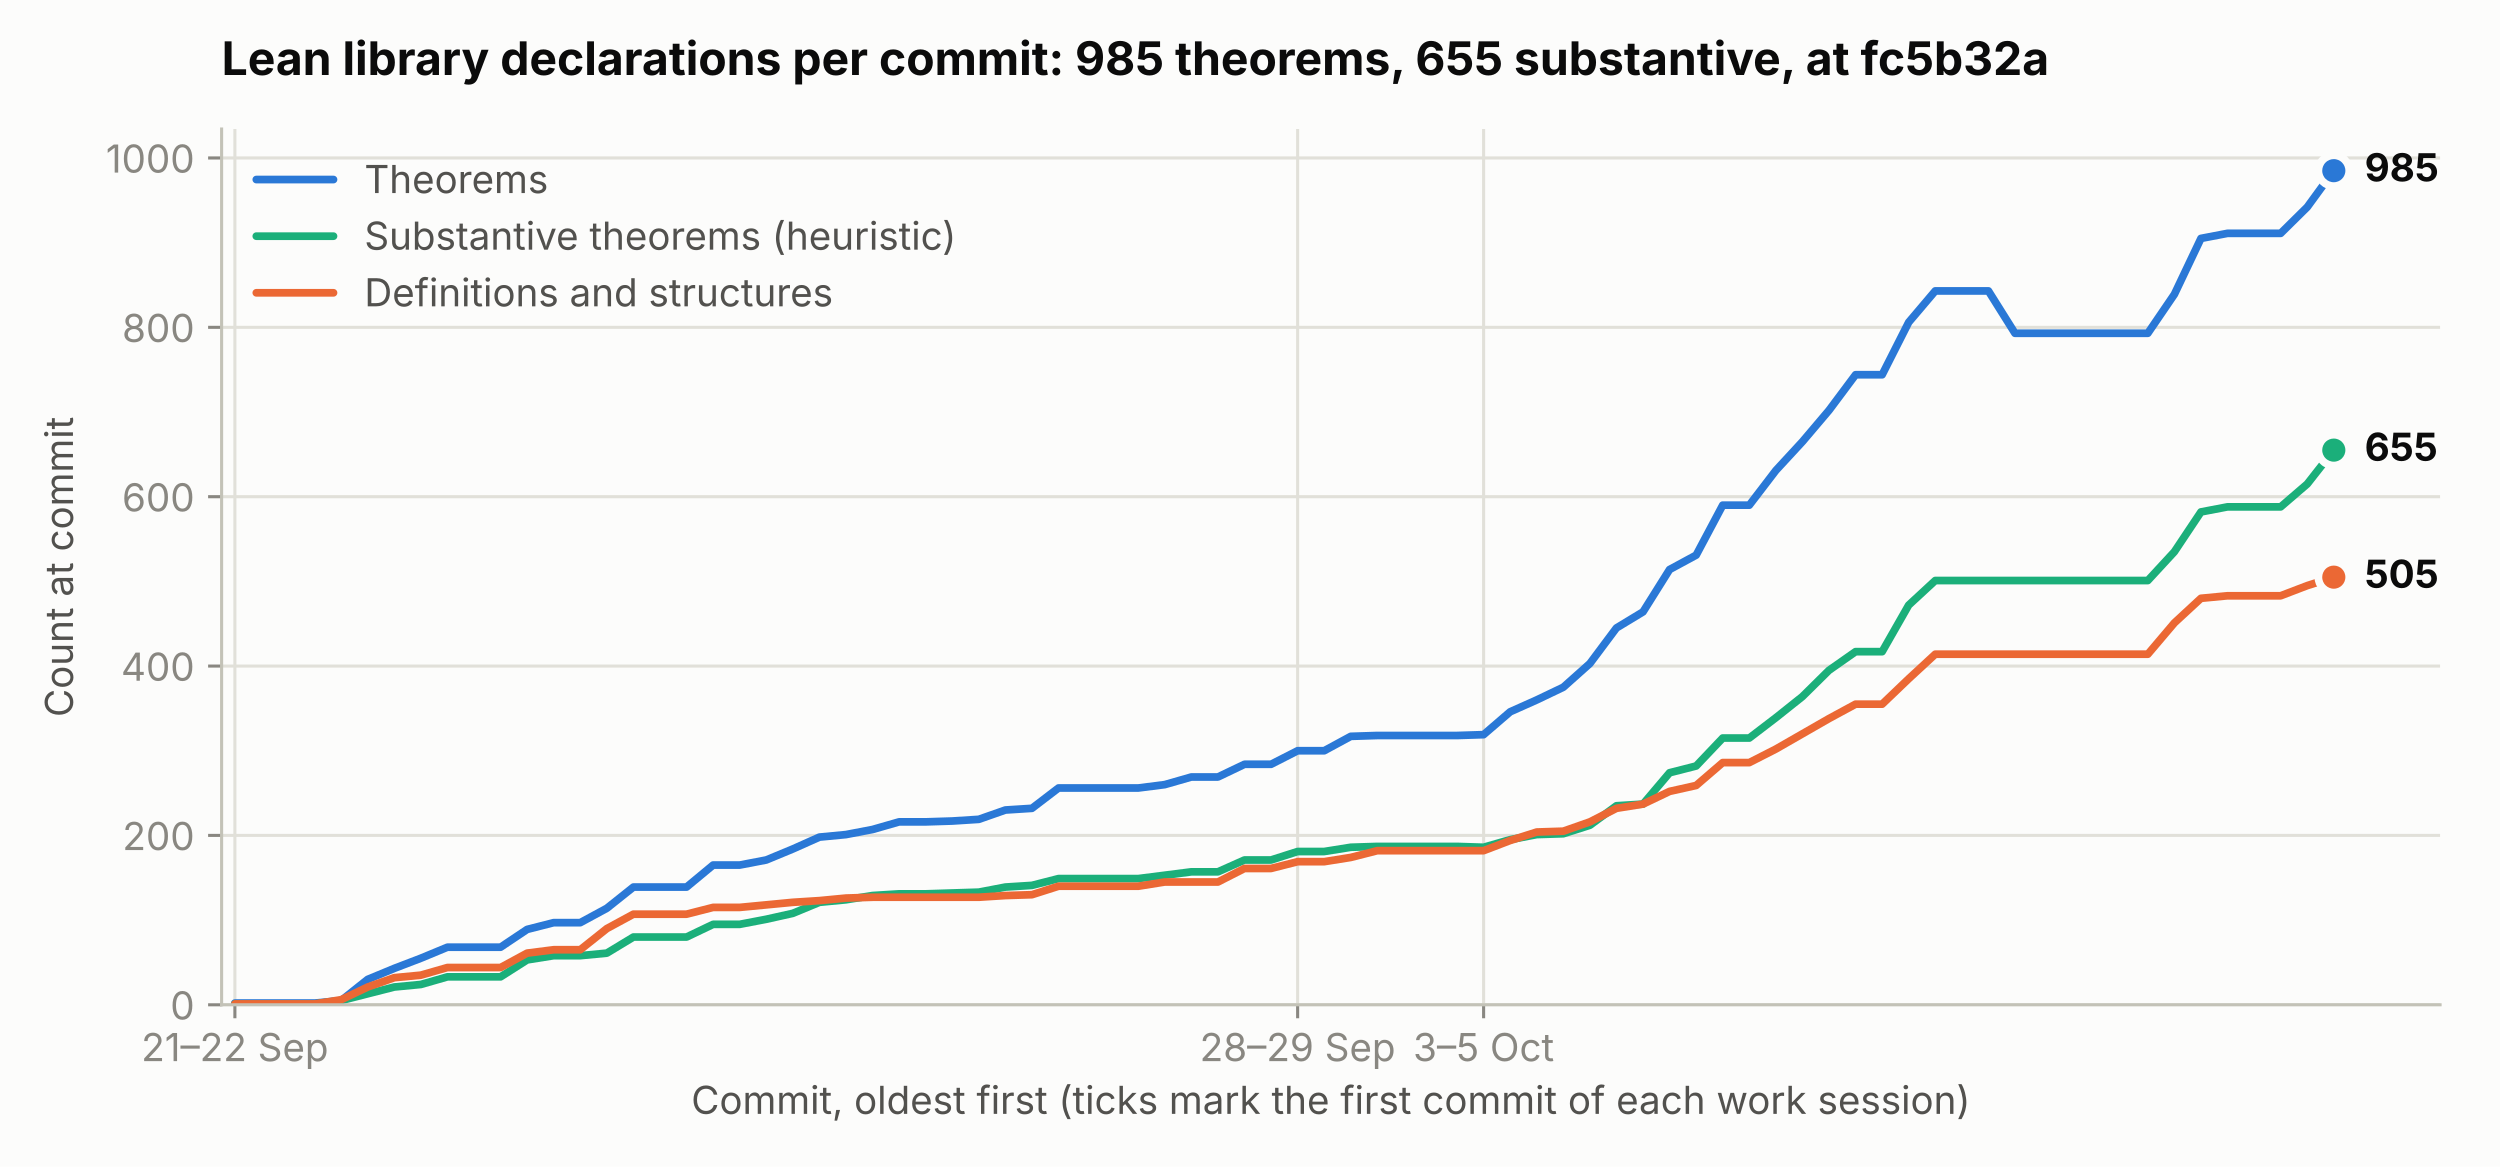
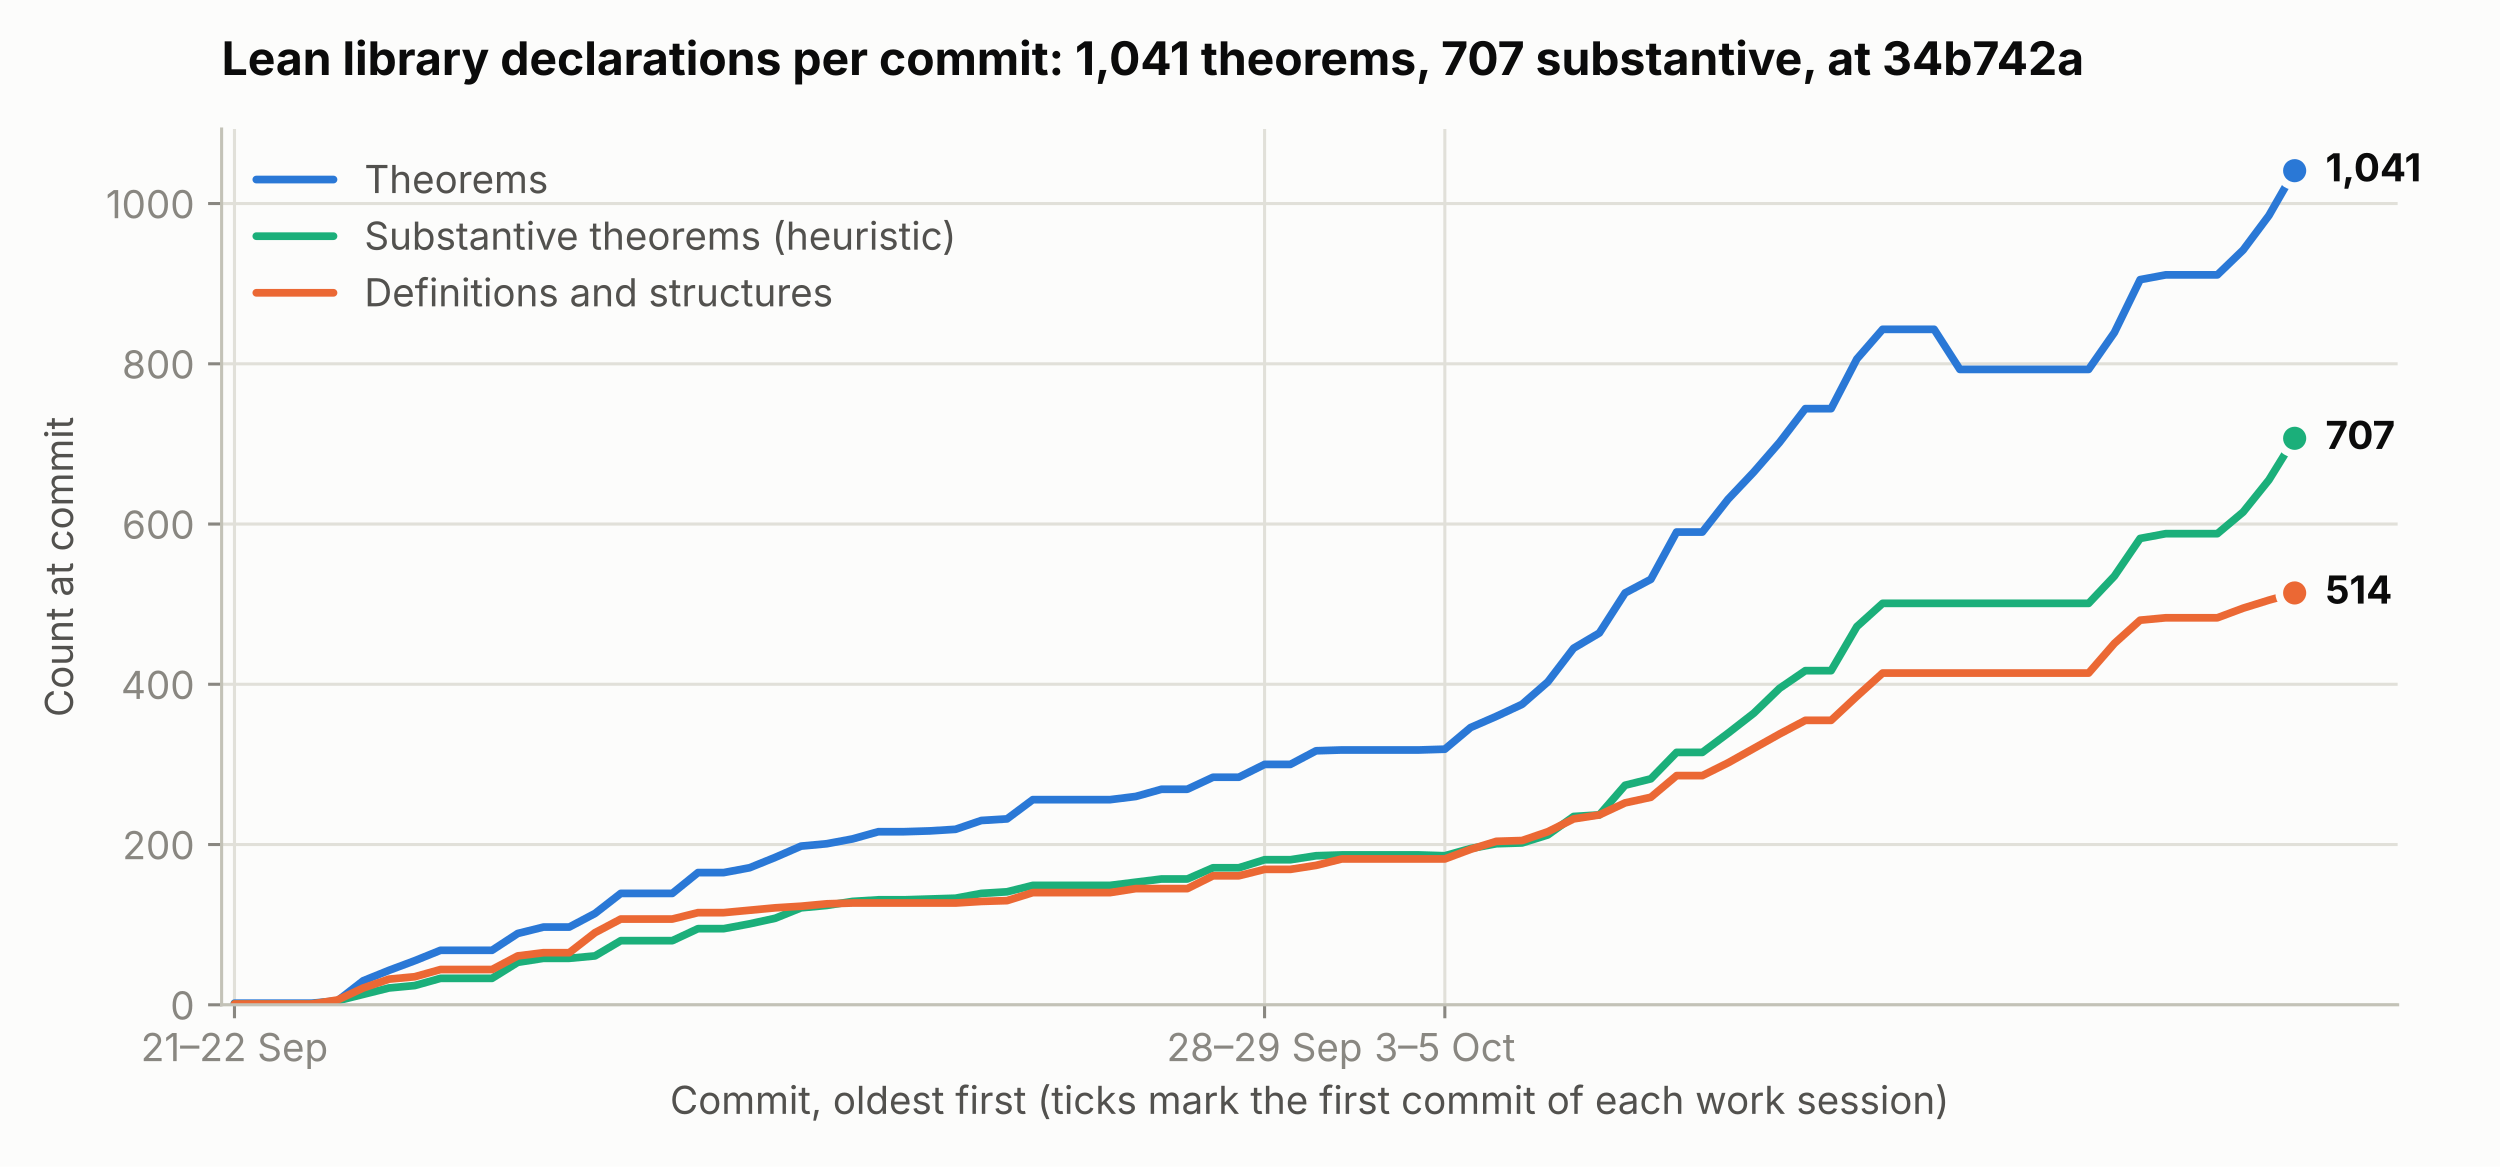
<svg xmlns="http://www.w3.org/2000/svg" xmlns:xlink="http://www.w3.org/1999/xlink" width="648pt" height="302.4pt" viewBox="0 0 648 302.4" version="1.1">
  <defs>
    <style type="text/css">*{stroke-linejoin: round; stroke-linecap: butt}</style>
  </defs>
  <g id="figure_1">
    <g id="patch_1">
      <path d="M 0 302.4 L 648 302.4 L 648 0 L 0 0 z " style="fill: #fcfcfb" />
    </g>
    <g id="axes_1">
      <g id="patch_2">
-         <path d="M 57.44 260.44 L 632.467 260.44 L 632.467 33.44 L 57.44 33.44 z " style="fill: #fcfcfb" />
+         <path d="M 57.44 260.44 L 621.473 260.44 L 621.473 33.44 L 57.44 33.44 z " style="fill: #fcfcfb" />
      </g>
      <g id="matplotlib.axis_1">
        <g id="xtick_1">
          <g id="line2d_1">
-             <path d="M 60.883 260.44 L 60.883 33.44 " clip-path="url(#p49549947aa)" style="fill: none; stroke: #e1e0d9; stroke-width: 0.8; stroke-linecap: square" />
+             <path d="M 60.777 260.44 L 60.777 33.44 " clip-path="url(#p763b50c7d1)" style="fill: none; stroke: #e1e0d9; stroke-width: 0.8; stroke-linecap: square" />
          </g>
          <g id="line2d_2">
            <defs>
              <path id="m02e6627c96" d="M 0 0 L 0 3.5 " style="stroke: #898781; stroke-width: 0.8" />
            </defs>
            <g>
-               <use xlink:href="#m02e6627c96" x="60.883" y="260.44" style="fill: #898781; stroke: #898781; stroke-width: 0.8" />
+               <use xlink:href="#m02e6627c96" x="60.777" y="260.44" style="fill: #898781; stroke: #898781; stroke-width: 0.8" />
            </g>
          </g>
          <g id="text_1">
-             <text style="font-size: 10px; font-family: 'Inter', 'Helvetica Neue', 'Arial', 'DejaVu Sans', sans-serif; text-anchor: middle; fill: #898781" x="60.883" y="275.038" transform="rotate(-0 60.88328 275.0384)">21–22 Sep</text>
+             <text style="font-size: 10px; font-family: 'Inter', 'Helvetica Neue', 'Arial', 'DejaVu Sans', sans-serif; text-anchor: middle; fill: #898781" x="60.777" y="275.038" transform="rotate(-0 60.77747 275.0384)">21–22 Sep</text>
          </g>
        </g>
        <g id="xtick_2">
          <g id="line2d_3">
-             <path d="M 336.346 260.44 L 336.346 33.44 " clip-path="url(#p49549947aa)" style="fill: none; stroke: #e1e0d9; stroke-width: 0.8; stroke-linecap: square" />
+             <path d="M 327.775 260.44 L 327.775 33.44 " clip-path="url(#p763b50c7d1)" style="fill: none; stroke: #e1e0d9; stroke-width: 0.8; stroke-linecap: square" />
          </g>
          <g id="line2d_4">
            <g>
-               <use xlink:href="#m02e6627c96" x="336.346" y="260.44" style="fill: #898781; stroke: #898781; stroke-width: 0.8" />
+               <use xlink:href="#m02e6627c96" x="327.775" y="260.44" style="fill: #898781; stroke: #898781; stroke-width: 0.8" />
            </g>
          </g>
          <g id="text_2">
-             <text style="font-size: 10px; font-family: 'Inter', 'Helvetica Neue', 'Arial', 'DejaVu Sans', sans-serif; text-anchor: middle; fill: #898781" x="336.346" y="275.038" transform="rotate(-0 336.3455 275.0384)">28–29 Sep</text>
+             <text style="font-size: 10px; font-family: 'Inter', 'Helvetica Neue', 'Arial', 'DejaVu Sans', sans-serif; text-anchor: middle; fill: #898781" x="327.775" y="275.038" transform="rotate(-0 327.7752 275.0384)">28–29 Sep</text>
          </g>
        </g>
        <g id="xtick_3">
          <g id="line2d_5">
-             <path d="M 384.551 260.44 L 384.551 33.44 " clip-path="url(#p49549947aa)" style="fill: none; stroke: #e1e0d9; stroke-width: 0.8; stroke-linecap: square" />
+             <path d="M 374.5 260.44 L 374.5 33.44 " clip-path="url(#p763b50c7d1)" style="fill: none; stroke: #e1e0d9; stroke-width: 0.8; stroke-linecap: square" />
          </g>
          <g id="line2d_6">
            <g>
-               <use xlink:href="#m02e6627c96" x="384.551" y="260.44" style="fill: #898781; stroke: #898781; stroke-width: 0.8" />
+               <use xlink:href="#m02e6627c96" x="374.5" y="260.44" style="fill: #898781; stroke: #898781; stroke-width: 0.8" />
            </g>
          </g>
          <g id="text_3">
-             <text style="font-size: 10px; font-family: 'Inter', 'Helvetica Neue', 'Arial', 'DejaVu Sans', sans-serif; text-anchor: middle; fill: #898781" x="384.551" y="275.038" transform="rotate(-0 384.5514 275.0384)">3–5 Oct</text>
+             <text style="font-size: 10px; font-family: 'Inter', 'Helvetica Neue', 'Arial', 'DejaVu Sans', sans-serif; text-anchor: middle; fill: #898781" x="374.5" y="275.038" transform="rotate(-0 374.4998 275.0384)">3–5 Oct</text>
          </g>
        </g>
        <g id="text_4">
-           <text style="font-size: 10px; font-family: 'Inter', 'Helvetica Neue', 'Arial', 'DejaVu Sans', sans-serif; text-anchor: middle; fill: #52514e" x="344.954" y="288.717" transform="rotate(-0 344.9537 288.7166)">Commit, oldest first (ticks mark the first commit of each work session)</text>
+           <text style="font-size: 10px; font-family: 'Inter', 'Helvetica Neue', 'Arial', 'DejaVu Sans', sans-serif; text-anchor: middle; fill: #52514e" x="339.456" y="288.717" transform="rotate(-0 339.4564 288.7166)">Commit, oldest first (ticks mark the first commit of each work session)</text>
        </g>
      </g>
      <g id="matplotlib.axis_2">
        <g id="ytick_1">
          <g id="line2d_7">
-             <path d="M 57.44 260.44 L 632.467 260.44 " clip-path="url(#p49549947aa)" style="fill: none; stroke: #e1e0d9; stroke-width: 0.8; stroke-linecap: square" />
+             <path d="M 57.44 260.44 L 621.473 260.44 " clip-path="url(#p763b50c7d1)" style="fill: none; stroke: #e1e0d9; stroke-width: 0.8; stroke-linecap: square" />
          </g>
          <g id="line2d_8">
            <defs>
              <path id="mba09e6026b" d="M 0 0 L -3.5 0 " style="stroke: #898781; stroke-width: 0.8" />
            </defs>
            <g>
              <use xlink:href="#mba09e6026b" x="57.44" y="260.44" style="fill: #898781; stroke: #898781; stroke-width: 0.8" />
            </g>
          </g>
          <g id="text_5">
            <text style="font-size: 10px; font-family: 'Inter', 'Helvetica Neue', 'Arial', 'DejaVu Sans', sans-serif; text-anchor: end; fill: #898781" x="50.44" y="264.239" transform="rotate(-0 50.44 264.2392)">0</text>
          </g>
        </g>
        <g id="ytick_2">
          <g id="line2d_9">
-             <path d="M 57.44 216.541 L 632.467 216.541 " clip-path="url(#p49549947aa)" style="fill: none; stroke: #e1e0d9; stroke-width: 0.8; stroke-linecap: square" />
+             <path d="M 57.44 218.903 L 621.473 218.903 " clip-path="url(#p763b50c7d1)" style="fill: none; stroke: #e1e0d9; stroke-width: 0.8; stroke-linecap: square" />
          </g>
          <g id="line2d_10">
            <g>
-               <use xlink:href="#mba09e6026b" x="57.44" y="216.541" style="fill: #898781; stroke: #898781; stroke-width: 0.8" />
+               <use xlink:href="#mba09e6026b" x="57.44" y="218.903" style="fill: #898781; stroke: #898781; stroke-width: 0.8" />
            </g>
          </g>
          <g id="text_6">
-             <text style="font-size: 10px; font-family: 'Inter', 'Helvetica Neue', 'Arial', 'DejaVu Sans', sans-serif; text-anchor: end; fill: #898781" x="50.44" y="220.341" transform="rotate(-0 50.44 220.3406)">200</text>
+             <text style="font-size: 10px; font-family: 'Inter', 'Helvetica Neue', 'Arial', 'DejaVu Sans', sans-serif; text-anchor: end; fill: #898781" x="50.44" y="222.702" transform="rotate(-0 50.44 222.7022)">200</text>
          </g>
        </g>
        <g id="ytick_3">
          <g id="line2d_11">
-             <path d="M 57.44 172.643 L 632.467 172.643 " clip-path="url(#p49549947aa)" style="fill: none; stroke: #e1e0d9; stroke-width: 0.8; stroke-linecap: square" />
+             <path d="M 57.44 177.366 L 621.473 177.366 " clip-path="url(#p763b50c7d1)" style="fill: none; stroke: #e1e0d9; stroke-width: 0.8; stroke-linecap: square" />
          </g>
          <g id="line2d_12">
            <g>
-               <use xlink:href="#mba09e6026b" x="57.44" y="172.643" style="fill: #898781; stroke: #898781; stroke-width: 0.8" />
+               <use xlink:href="#mba09e6026b" x="57.44" y="177.366" style="fill: #898781; stroke: #898781; stroke-width: 0.8" />
            </g>
          </g>
          <g id="text_7">
-             <text style="font-size: 10px; font-family: 'Inter', 'Helvetica Neue', 'Arial', 'DejaVu Sans', sans-serif; text-anchor: end; fill: #898781" x="50.44" y="176.442" transform="rotate(-0 50.44 176.4419)">400</text>
+             <text style="font-size: 10px; font-family: 'Inter', 'Helvetica Neue', 'Arial', 'DejaVu Sans', sans-serif; text-anchor: end; fill: #898781" x="50.44" y="181.165" transform="rotate(-0 50.44 181.1651)">400</text>
          </g>
        </g>
        <g id="ytick_4">
          <g id="line2d_13">
-             <path d="M 57.44 128.744 L 632.467 128.744 " clip-path="url(#p49549947aa)" style="fill: none; stroke: #e1e0d9; stroke-width: 0.8; stroke-linecap: square" />
+             <path d="M 57.44 135.829 L 621.473 135.829 " clip-path="url(#p763b50c7d1)" style="fill: none; stroke: #e1e0d9; stroke-width: 0.8; stroke-linecap: square" />
          </g>
          <g id="line2d_14">
            <g>
-               <use xlink:href="#mba09e6026b" x="57.44" y="128.744" style="fill: #898781; stroke: #898781; stroke-width: 0.8" />
+               <use xlink:href="#mba09e6026b" x="57.44" y="135.829" style="fill: #898781; stroke: #898781; stroke-width: 0.8" />
            </g>
          </g>
          <g id="text_8">
-             <text style="font-size: 10px; font-family: 'Inter', 'Helvetica Neue', 'Arial', 'DejaVu Sans', sans-serif; text-anchor: end; fill: #898781" x="50.44" y="132.543" transform="rotate(-0 50.44 132.5432)">600</text>
+             <text style="font-size: 10px; font-family: 'Inter', 'Helvetica Neue', 'Arial', 'DejaVu Sans', sans-serif; text-anchor: end; fill: #898781" x="50.44" y="139.628" transform="rotate(-0 50.44 139.6281)">600</text>
          </g>
        </g>
        <g id="ytick_5">
          <g id="line2d_15">
-             <path d="M 57.44 84.845 L 632.467 84.845 " clip-path="url(#p49549947aa)" style="fill: none; stroke: #e1e0d9; stroke-width: 0.8; stroke-linecap: square" />
+             <path d="M 57.44 94.292 L 621.473 94.292 " clip-path="url(#p763b50c7d1)" style="fill: none; stroke: #e1e0d9; stroke-width: 0.8; stroke-linecap: square" />
          </g>
          <g id="line2d_16">
            <g>
-               <use xlink:href="#mba09e6026b" x="57.44" y="84.845" style="fill: #898781; stroke: #898781; stroke-width: 0.8" />
+               <use xlink:href="#mba09e6026b" x="57.44" y="94.292" style="fill: #898781; stroke: #898781; stroke-width: 0.8" />
            </g>
          </g>
          <g id="text_9">
-             <text style="font-size: 10px; font-family: 'Inter', 'Helvetica Neue', 'Arial', 'DejaVu Sans', sans-serif; text-anchor: end; fill: #898781" x="50.44" y="88.645" transform="rotate(-0 50.44 88.64456)">800</text>
+             <text style="font-size: 10px; font-family: 'Inter', 'Helvetica Neue', 'Arial', 'DejaVu Sans', sans-serif; text-anchor: end; fill: #898781" x="50.44" y="98.091" transform="rotate(-0 50.44 98.091)">800</text>
          </g>
        </g>
        <g id="ytick_6">
          <g id="line2d_17">
-             <path d="M 57.44 40.947 L 632.467 40.947 " clip-path="url(#p49549947aa)" style="fill: none; stroke: #e1e0d9; stroke-width: 0.8; stroke-linecap: square" />
+             <path d="M 57.44 52.755 L 621.473 52.755 " clip-path="url(#p763b50c7d1)" style="fill: none; stroke: #e1e0d9; stroke-width: 0.8; stroke-linecap: square" />
          </g>
          <g id="line2d_18">
            <g>
-               <use xlink:href="#mba09e6026b" x="57.44" y="40.947" style="fill: #898781; stroke: #898781; stroke-width: 0.8" />
+               <use xlink:href="#mba09e6026b" x="57.44" y="52.755" style="fill: #898781; stroke: #898781; stroke-width: 0.8" />
            </g>
          </g>
          <g id="text_10">
-             <text style="font-size: 10px; font-family: 'Inter', 'Helvetica Neue', 'Arial', 'DejaVu Sans', sans-serif; text-anchor: end; fill: #898781" x="50.44" y="44.746" transform="rotate(-0 50.44 44.74589)">1000</text>
+             <text style="font-size: 10px; font-family: 'Inter', 'Helvetica Neue', 'Arial', 'DejaVu Sans', sans-serif; text-anchor: end; fill: #898781" x="50.44" y="56.554" transform="rotate(-0 50.44 56.55395)">1000</text>
          </g>
        </g>
        <g id="text_11">
          <text style="font-size: 10px; font-family: 'Inter', 'Helvetica Neue', 'Arial', 'DejaVu Sans', sans-serif; text-anchor: middle; fill: #52514e" x="18.91" y="146.94" transform="rotate(-90 18.91031 146.94)">Count at commit</text>
        </g>
      </g>
      <g id="line2d_19">
-         <path d="M 60.883 260.001 L 67.77 260.001 L 74.656 260.001 L 81.543 260.001 L 88.43 259.343 L 95.316 253.855 L 102.203 251.002 L 109.089 248.368 L 115.976 245.514 L 122.862 245.514 L 129.749 245.514 L 136.635 240.905 L 143.522 239.149 L 150.409 239.149 L 157.295 235.418 L 164.182 229.93 L 171.068 229.93 L 177.955 229.93 L 184.841 224.224 L 191.728 224.224 L 198.614 222.907 L 205.501 220.053 L 212.388 216.98 L 219.274 216.322 L 226.161 215.005 L 233.047 213.029 L 239.934 213.029 L 246.82 212.81 L 253.707 212.371 L 260.593 209.957 L 267.48 209.518 L 274.367 204.25 L 281.253 204.25 L 288.14 204.25 L 295.026 204.25 L 301.913 203.372 L 308.799 201.396 L 315.686 201.396 L 322.572 198.104 L 329.459 198.104 L 336.346 194.592 L 343.232 194.592 L 350.119 190.861 L 357.005 190.641 L 363.892 190.641 L 370.778 190.641 L 377.665 190.641 L 384.551 190.422 L 391.438 184.495 L 398.325 181.422 L 405.211 178.13 L 412.098 171.984 L 418.984 162.765 L 425.871 158.595 L 432.757 147.62 L 439.644 143.889 L 446.53 130.939 L 453.417 130.939 L 460.304 121.94 L 467.19 114.477 L 474.077 106.356 L 480.963 97.137 L 487.85 97.137 L 494.736 83.528 L 501.623 75.407 L 508.509 75.407 L 515.396 75.407 L 522.283 86.382 L 529.169 86.382 L 536.056 86.382 L 542.942 86.382 L 549.829 86.382 L 556.715 86.382 L 563.602 76.285 L 570.488 61.799 L 577.375 60.482 L 584.262 60.482 L 591.148 60.482 L 598.035 53.677 L 604.921 44.239 " clip-path="url(#p49549947aa)" style="fill: none; stroke: #2a78d6; stroke-width: 2; stroke-linecap: round" />
+         <path d="M 60.777 260.025 L 67.452 260.025 L 74.127 260.025 L 80.802 260.025 L 87.477 259.402 L 94.152 254.209 L 100.827 251.51 L 107.502 249.017 L 114.177 246.317 L 120.852 246.317 L 127.527 246.317 L 134.202 241.956 L 140.877 240.295 L 147.552 240.295 L 154.227 236.764 L 160.902 231.572 L 167.577 231.572 L 174.252 231.572 L 180.926 226.172 L 187.601 226.172 L 194.276 224.926 L 200.951 222.226 L 207.626 219.318 L 214.301 218.695 L 220.976 217.449 L 227.651 215.58 L 234.326 215.58 L 241.001 215.372 L 247.676 214.957 L 254.351 212.672 L 261.026 212.257 L 267.701 207.273 L 274.376 207.273 L 281.051 207.273 L 287.726 207.273 L 294.401 206.442 L 301.075 204.573 L 307.75 204.573 L 314.425 201.457 L 321.1 201.457 L 327.775 198.134 L 334.45 198.134 L 341.125 194.604 L 347.8 194.396 L 354.475 194.396 L 361.15 194.396 L 367.825 194.396 L 374.5 194.188 L 381.175 188.581 L 387.85 185.673 L 394.525 182.558 L 401.2 176.743 L 407.875 168.02 L 414.55 164.074 L 421.224 153.69 L 427.899 150.159 L 434.574 137.906 L 441.249 137.906 L 447.924 129.391 L 454.599 122.329 L 461.274 114.645 L 467.949 105.922 L 474.624 105.922 L 481.299 93.046 L 487.974 85.361 L 494.649 85.361 L 501.324 85.361 L 507.999 95.746 L 514.674 95.746 L 521.349 95.746 L 528.024 95.746 L 534.699 95.746 L 541.373 95.746 L 548.048 86.192 L 554.723 72.485 L 561.398 71.239 L 568.073 71.239 L 574.748 71.239 L 581.423 64.8 L 588.098 55.87 L 594.773 44.24 " clip-path="url(#p763b50c7d1)" style="fill: none; stroke: #2a78d6; stroke-width: 2; stroke-linecap: round" />
      </g>
      <g id="line2d_20">
        <defs>
          <path id="m0a6db412ab" d="M 0 4 C 1.061 4 2.078 3.579 2.828 2.828 C 3.579 2.078 4 1.061 4 0 C 4 -1.061 3.579 -2.078 2.828 -2.828 C 2.078 -3.579 1.061 -4 0 -4 C -1.061 -4 -2.078 -3.579 -2.828 -2.828 C -3.579 -2.078 -4 -1.061 -4 0 C -4 1.061 -3.579 2.078 -2.828 2.828 C -2.078 3.579 -1.061 4 0 4 z " style="stroke: #fcfcfb; stroke-width: 2" />
        </defs>
-         <g clip-path="url(#p49549947aa)">
-           <use xlink:href="#m0a6db412ab" x="604.921" y="44.239" style="fill: #2a78d6; stroke: #fcfcfb; stroke-width: 2" />
+         <g clip-path="url(#p763b50c7d1)">
+           <use xlink:href="#m0a6db412ab" x="594.773" y="44.24" style="fill: #2a78d6; stroke: #fcfcfb; stroke-width: 2" />
        </g>
      </g>
      <g id="line2d_21">
-         <path d="M 60.883 260.221 L 67.77 260.221 L 74.656 260.221 L 81.543 260.221 L 88.43 259.343 L 95.316 257.587 L 102.203 255.831 L 109.089 255.172 L 115.976 253.197 L 122.862 253.197 L 129.749 253.197 L 136.635 248.807 L 143.522 247.709 L 150.409 247.709 L 157.295 247.051 L 164.182 242.881 L 171.068 242.881 L 177.955 242.881 L 184.841 239.588 L 191.728 239.588 L 198.614 238.271 L 205.501 236.735 L 212.388 233.881 L 219.274 233.223 L 226.161 232.125 L 233.047 231.686 L 239.934 231.686 L 246.82 231.467 L 253.707 231.247 L 260.593 229.93 L 267.48 229.491 L 274.367 227.735 L 281.253 227.735 L 288.14 227.735 L 295.026 227.735 L 301.913 226.858 L 308.799 225.98 L 315.686 225.98 L 322.572 222.907 L 329.459 222.907 L 336.346 220.712 L 343.232 220.712 L 350.119 219.614 L 357.005 219.395 L 363.892 219.395 L 370.778 219.395 L 377.665 219.395 L 384.551 219.614 L 391.438 217.639 L 398.325 216.322 L 405.211 216.102 L 412.098 213.907 L 418.984 208.859 L 425.871 208.42 L 432.757 200.299 L 439.644 198.543 L 446.53 191.3 L 453.417 191.3 L 460.304 186.032 L 467.19 180.544 L 474.077 173.74 L 480.963 168.911 L 487.85 168.911 L 494.736 156.839 L 501.623 150.474 L 508.509 150.474 L 515.396 150.474 L 522.283 150.474 L 529.169 150.474 L 536.056 150.474 L 542.942 150.474 L 549.829 150.474 L 556.715 150.474 L 563.602 143.011 L 570.488 132.695 L 577.375 131.378 L 584.262 131.378 L 591.148 131.378 L 598.035 125.452 L 604.921 116.672 " clip-path="url(#p49549947aa)" style="fill: none; stroke: #1baf7a; stroke-width: 2; stroke-linecap: round" />
+         <path d="M 60.777 260.232 L 67.452 260.232 L 74.127 260.232 L 80.802 260.232 L 87.477 259.402 L 94.152 257.74 L 100.827 256.079 L 107.502 255.456 L 114.177 253.586 L 120.852 253.586 L 127.527 253.586 L 134.202 249.433 L 140.877 248.394 L 147.552 248.394 L 154.227 247.771 L 160.902 243.825 L 167.577 243.825 L 174.252 243.825 L 180.926 240.71 L 187.601 240.71 L 194.276 239.464 L 200.951 238.01 L 207.626 235.31 L 214.301 234.687 L 220.976 233.649 L 227.651 233.233 L 234.326 233.233 L 241.001 233.026 L 247.676 232.818 L 254.351 231.572 L 261.026 231.156 L 267.701 229.495 L 274.376 229.495 L 281.051 229.495 L 287.726 229.495 L 294.401 228.664 L 301.075 227.833 L 307.75 227.833 L 314.425 224.926 L 321.1 224.926 L 327.775 222.849 L 334.45 222.849 L 341.125 221.811 L 347.8 221.603 L 354.475 221.603 L 361.15 221.603 L 367.825 221.603 L 374.5 221.811 L 381.175 219.941 L 387.85 218.695 L 394.525 218.488 L 401.2 216.411 L 407.875 211.634 L 414.55 211.219 L 421.224 203.534 L 427.899 201.873 L 434.574 195.019 L 441.249 195.019 L 447.924 190.035 L 454.599 184.843 L 461.274 178.404 L 467.949 173.835 L 474.624 173.835 L 481.299 162.413 L 487.974 156.39 L 494.649 156.39 L 501.324 156.39 L 507.999 156.39 L 514.674 156.39 L 521.349 156.39 L 528.024 156.39 L 534.699 156.39 L 541.373 156.39 L 548.048 149.328 L 554.723 139.567 L 561.398 138.321 L 568.073 138.321 L 574.748 138.321 L 581.423 132.714 L 588.098 124.406 L 594.773 113.607 " clip-path="url(#p763b50c7d1)" style="fill: none; stroke: #1baf7a; stroke-width: 2; stroke-linecap: round" />
      </g>
      <g id="line2d_22">
        <defs>
          <path id="m3a7581996c" d="M 0 4 C 1.061 4 2.078 3.579 2.828 2.828 C 3.579 2.078 4 1.061 4 0 C 4 -1.061 3.579 -2.078 2.828 -2.828 C 2.078 -3.579 1.061 -4 0 -4 C -1.061 -4 -2.078 -3.579 -2.828 -2.828 C -3.579 -2.078 -4 -1.061 -4 0 C -4 1.061 -3.579 2.078 -2.828 2.828 C -2.078 3.579 -1.061 4 0 4 z " style="stroke: #fcfcfb; stroke-width: 2" />
        </defs>
-         <g clip-path="url(#p49549947aa)">
-           <use xlink:href="#m3a7581996c" x="604.921" y="116.672" style="fill: #1baf7a; stroke: #fcfcfb; stroke-width: 2" />
+         <g clip-path="url(#p763b50c7d1)">
+           <use xlink:href="#m3a7581996c" x="594.773" y="113.607" style="fill: #1baf7a; stroke: #fcfcfb; stroke-width: 2" />
        </g>
      </g>
      <g id="line2d_23">
-         <path d="M 60.883 260.221 L 67.77 260.221 L 74.656 260.221 L 81.543 260.221 L 88.43 259.123 L 95.316 255.831 L 102.203 253.416 L 109.089 252.758 L 115.976 250.782 L 122.862 250.782 L 129.749 250.782 L 136.635 247.051 L 143.522 246.173 L 150.409 246.173 L 157.295 240.686 L 164.182 236.954 L 171.068 236.954 L 177.955 236.954 L 184.841 235.198 L 191.728 235.198 L 198.614 234.54 L 205.501 233.881 L 212.388 233.442 L 219.274 232.784 L 226.161 232.564 L 233.047 232.564 L 239.934 232.564 L 246.82 232.564 L 253.707 232.564 L 260.593 232.125 L 267.48 231.906 L 274.367 229.711 L 281.253 229.711 L 288.14 229.711 L 295.026 229.711 L 301.913 228.613 L 308.799 228.613 L 315.686 228.613 L 322.572 225.102 L 329.459 225.102 L 336.346 223.346 L 343.232 223.346 L 350.119 222.248 L 357.005 220.492 L 363.892 220.492 L 370.778 220.492 L 377.665 220.492 L 384.551 220.492 L 391.438 217.858 L 398.325 215.663 L 405.211 215.444 L 412.098 213.029 L 418.984 209.518 L 425.871 208.42 L 432.757 205.128 L 439.644 203.591 L 446.53 197.665 L 453.417 197.665 L 460.304 194.153 L 467.19 190.202 L 474.077 186.251 L 480.963 182.52 L 487.85 182.52 L 494.736 175.935 L 501.623 169.57 L 508.509 169.57 L 515.396 169.57 L 522.283 169.57 L 529.169 169.57 L 536.056 169.57 L 542.942 169.57 L 549.829 169.57 L 556.715 169.57 L 563.602 161.449 L 570.488 155.083 L 577.375 154.425 L 584.262 154.425 L 591.148 154.425 L 598.035 151.791 L 604.921 149.596 " clip-path="url(#p49549947aa)" style="fill: none; stroke: #eb6834; stroke-width: 2; stroke-linecap: round" />
+         <path d="M 60.777 260.232 L 67.452 260.232 L 74.127 260.232 L 80.802 260.232 L 87.477 259.194 L 94.152 256.079 L 100.827 253.794 L 107.502 253.171 L 114.177 251.302 L 120.852 251.302 L 127.527 251.302 L 134.202 247.771 L 140.877 246.94 L 147.552 246.94 L 154.227 241.748 L 160.902 238.218 L 167.577 238.218 L 174.252 238.218 L 180.926 236.556 L 187.601 236.556 L 194.276 235.933 L 200.951 235.31 L 207.626 234.895 L 214.301 234.272 L 220.976 234.064 L 227.651 234.064 L 234.326 234.064 L 241.001 234.064 L 247.676 234.064 L 254.351 233.649 L 261.026 233.441 L 267.701 231.364 L 274.376 231.364 L 281.051 231.364 L 287.726 231.364 L 294.401 230.326 L 301.075 230.326 L 307.75 230.326 L 314.425 227.003 L 321.1 227.003 L 327.775 225.341 L 334.45 225.341 L 341.125 224.303 L 347.8 222.641 L 354.475 222.641 L 361.15 222.641 L 367.825 222.641 L 374.5 222.641 L 381.175 220.149 L 387.85 218.072 L 394.525 217.865 L 401.2 215.58 L 407.875 212.257 L 414.55 211.219 L 421.224 208.103 L 427.899 206.65 L 434.574 201.042 L 441.249 201.042 L 447.924 197.719 L 454.599 193.981 L 461.274 190.242 L 467.949 186.712 L 474.624 186.712 L 481.299 180.481 L 487.974 174.458 L 494.649 174.458 L 501.324 174.458 L 507.999 174.458 L 514.674 174.458 L 521.349 174.458 L 528.024 174.458 L 534.699 174.458 L 541.373 174.458 L 548.048 166.774 L 554.723 160.751 L 561.398 160.128 L 568.073 160.128 L 574.748 160.128 L 581.423 157.636 L 588.098 155.559 L 594.773 153.69 " clip-path="url(#p763b50c7d1)" style="fill: none; stroke: #eb6834; stroke-width: 2; stroke-linecap: round" />
      </g>
      <g id="line2d_24">
        <defs>
          <path id="mdf5fe9879e" d="M 0 4 C 1.061 4 2.078 3.579 2.828 2.828 C 3.579 2.078 4 1.061 4 0 C 4 -1.061 3.579 -2.078 2.828 -2.828 C 2.078 -3.579 1.061 -4 0 -4 C -1.061 -4 -2.078 -3.579 -2.828 -2.828 C -3.579 -2.078 -4 -1.061 -4 0 C -4 1.061 -3.579 2.078 -2.828 2.828 C -2.078 3.579 -1.061 4 0 4 z " style="stroke: #fcfcfb; stroke-width: 2" />
        </defs>
-         <g clip-path="url(#p49549947aa)">
-           <use xlink:href="#mdf5fe9879e" x="604.921" y="149.596" style="fill: #eb6834; stroke: #fcfcfb; stroke-width: 2" />
+         <g clip-path="url(#p763b50c7d1)">
+           <use xlink:href="#mdf5fe9879e" x="594.773" y="153.69" style="fill: #eb6834; stroke: #fcfcfb; stroke-width: 2" />
        </g>
      </g>
      <g id="patch_3">
        <path d="M 57.44 260.44 L 57.44 33.44 " style="fill: none; stroke: #c3c2b7; stroke-width: 0.8; stroke-linejoin: miter; stroke-linecap: square" />
      </g>
      <g id="patch_4">
-         <path d="M 57.44 260.44 L 632.467 260.44 " style="fill: none; stroke: #c3c2b7; stroke-width: 0.8; stroke-linejoin: miter; stroke-linecap: square" />
+         <path d="M 57.44 260.44 L 621.473 260.44 " style="fill: none; stroke: #c3c2b7; stroke-width: 0.8; stroke-linejoin: miter; stroke-linecap: square" />
      </g>
      <g id="text_12">
-         <text style="font-weight: 700; font-size: 10px; font-family: 'Inter', 'Helvetica Neue', 'Arial', 'DejaVu Sans', sans-serif; text-anchor: start; fill: #0b0b0b" x="612.921" y="46.998" transform="rotate(-0 612.9213 46.99845)">985</text>
+         <text style="font-weight: 700; font-size: 10px; font-family: 'Inter', 'Helvetica Neue', 'Arial', 'DejaVu Sans', sans-serif; text-anchor: start; fill: #0b0b0b" x="602.773" y="46.999" transform="rotate(-0 602.773 46.99901)">1,041</text>
      </g>
      <g id="text_13">
-         <text style="font-weight: 700; font-size: 10px; font-family: 'Inter', 'Helvetica Neue', 'Arial', 'DejaVu Sans', sans-serif; text-anchor: start; fill: #0b0b0b" x="612.921" y="119.431" transform="rotate(-0 612.9213 119.4312)">655</text>
+         <text style="font-weight: 700; font-size: 10px; font-family: 'Inter', 'Helvetica Neue', 'Arial', 'DejaVu Sans', sans-serif; text-anchor: start; fill: #0b0b0b" x="602.773" y="116.366" transform="rotate(-0 602.773 116.3659)">707</text>
      </g>
      <g id="text_14">
-         <text style="font-weight: 700; font-size: 10px; font-family: 'Inter', 'Helvetica Neue', 'Arial', 'DejaVu Sans', sans-serif; text-anchor: start; fill: #0b0b0b" x="612.921" y="152.355" transform="rotate(-0 612.9213 152.3552)">505</text>
+         <text style="font-weight: 700; font-size: 10px; font-family: 'Inter', 'Helvetica Neue', 'Arial', 'DejaVu Sans', sans-serif; text-anchor: start; fill: #0b0b0b" x="602.773" y="156.449" transform="rotate(-0 602.773 156.4491)">514</text>
      </g>
      <g id="text_15">
-         <text style="font-weight: 700; font-size: 12px; font-family: 'Inter', 'Helvetica Neue', 'Arial', 'DejaVu Sans', sans-serif; text-anchor: start; fill: #0b0b0b" x="57.44" y="19.44" transform="rotate(-0 57.44 19.44)">Lean library declarations per commit: 985 theorems, 655 substantive, at fc5b32a</text>
+         <text style="font-weight: 700; font-size: 12px; font-family: 'Inter', 'Helvetica Neue', 'Arial', 'DejaVu Sans', sans-serif; text-anchor: start; fill: #0b0b0b" x="57.44" y="19.44" transform="rotate(-0 57.44 19.44)">Lean library declarations per commit: 1,041 theorems, 707 substantive, at 34b742a</text>
      </g>
      <g id="legend_1">
        <g id="line2d_25">
          <path d="M 66.44 46.538 L 76.44 46.538 L 86.44 46.538 " style="fill: none; stroke: #2a78d6; stroke-width: 2; stroke-linecap: round" />
        </g>
        <g id="text_16">
          <text style="font-size: 10px; font-family: 'Inter', 'Helvetica Neue', 'Arial', 'DejaVu Sans', sans-serif; text-anchor: start; fill: #52514e" x="94.44" y="50.038" transform="rotate(-0 94.44 50.03844)">Theorems</text>
        </g>
        <g id="line2d_26">
          <path d="M 66.44 61.217 L 76.44 61.217 L 86.44 61.217 " style="fill: none; stroke: #1baf7a; stroke-width: 2; stroke-linecap: round" />
        </g>
        <g id="text_17">
          <text style="font-size: 10px; font-family: 'Inter', 'Helvetica Neue', 'Arial', 'DejaVu Sans', sans-serif; text-anchor: start; fill: #52514e" x="94.44" y="64.717" transform="rotate(-0 94.44 64.71656)">Substantive theorems (heuristic)</text>
        </g>
        <g id="line2d_27">
          <path d="M 66.44 75.895 L 76.44 75.895 L 86.44 75.895 " style="fill: none; stroke: #eb6834; stroke-width: 2; stroke-linecap: round" />
        </g>
        <g id="text_18">
          <text style="font-size: 10px; font-family: 'Inter', 'Helvetica Neue', 'Arial', 'DejaVu Sans', sans-serif; text-anchor: start; fill: #52514e" x="94.44" y="79.395" transform="rotate(-0 94.44 79.39469)">Definitions and structures</text>
        </g>
      </g>
    </g>
  </g>
  <defs>
-     <clipPath id="p49549947aa">
-       <rect x="57.44" y="33.44" width="575.027" height="227" />
+     <clipPath id="p763b50c7d1">
+       <rect x="57.44" y="33.44" width="564.033" height="227" />
    </clipPath>
  </defs>
</svg>
